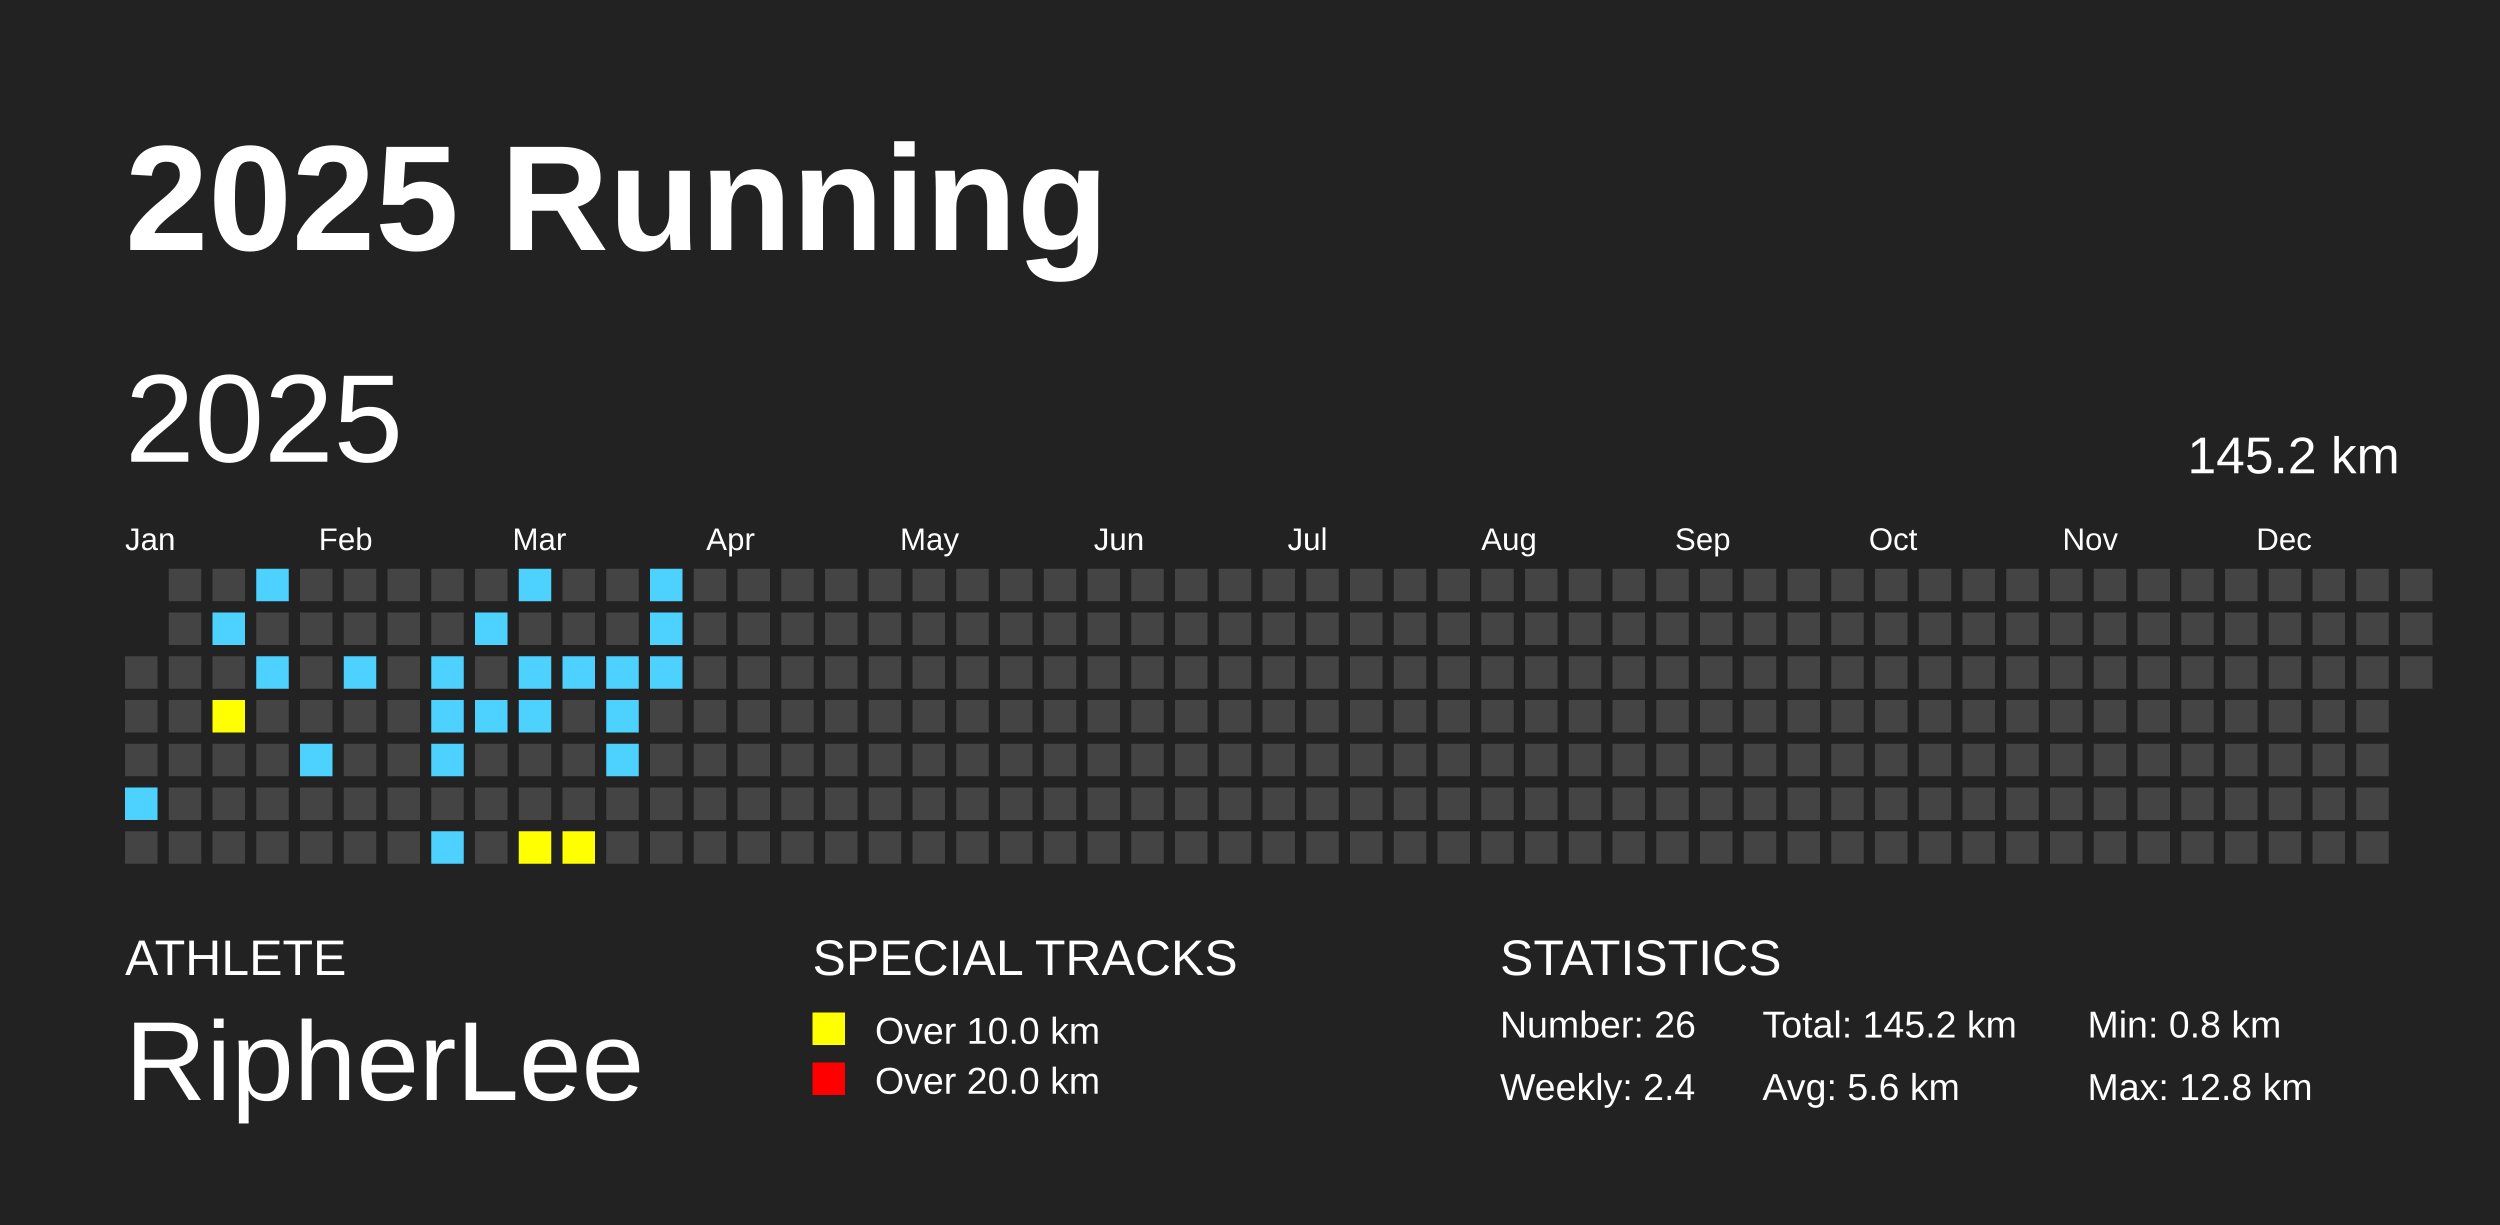
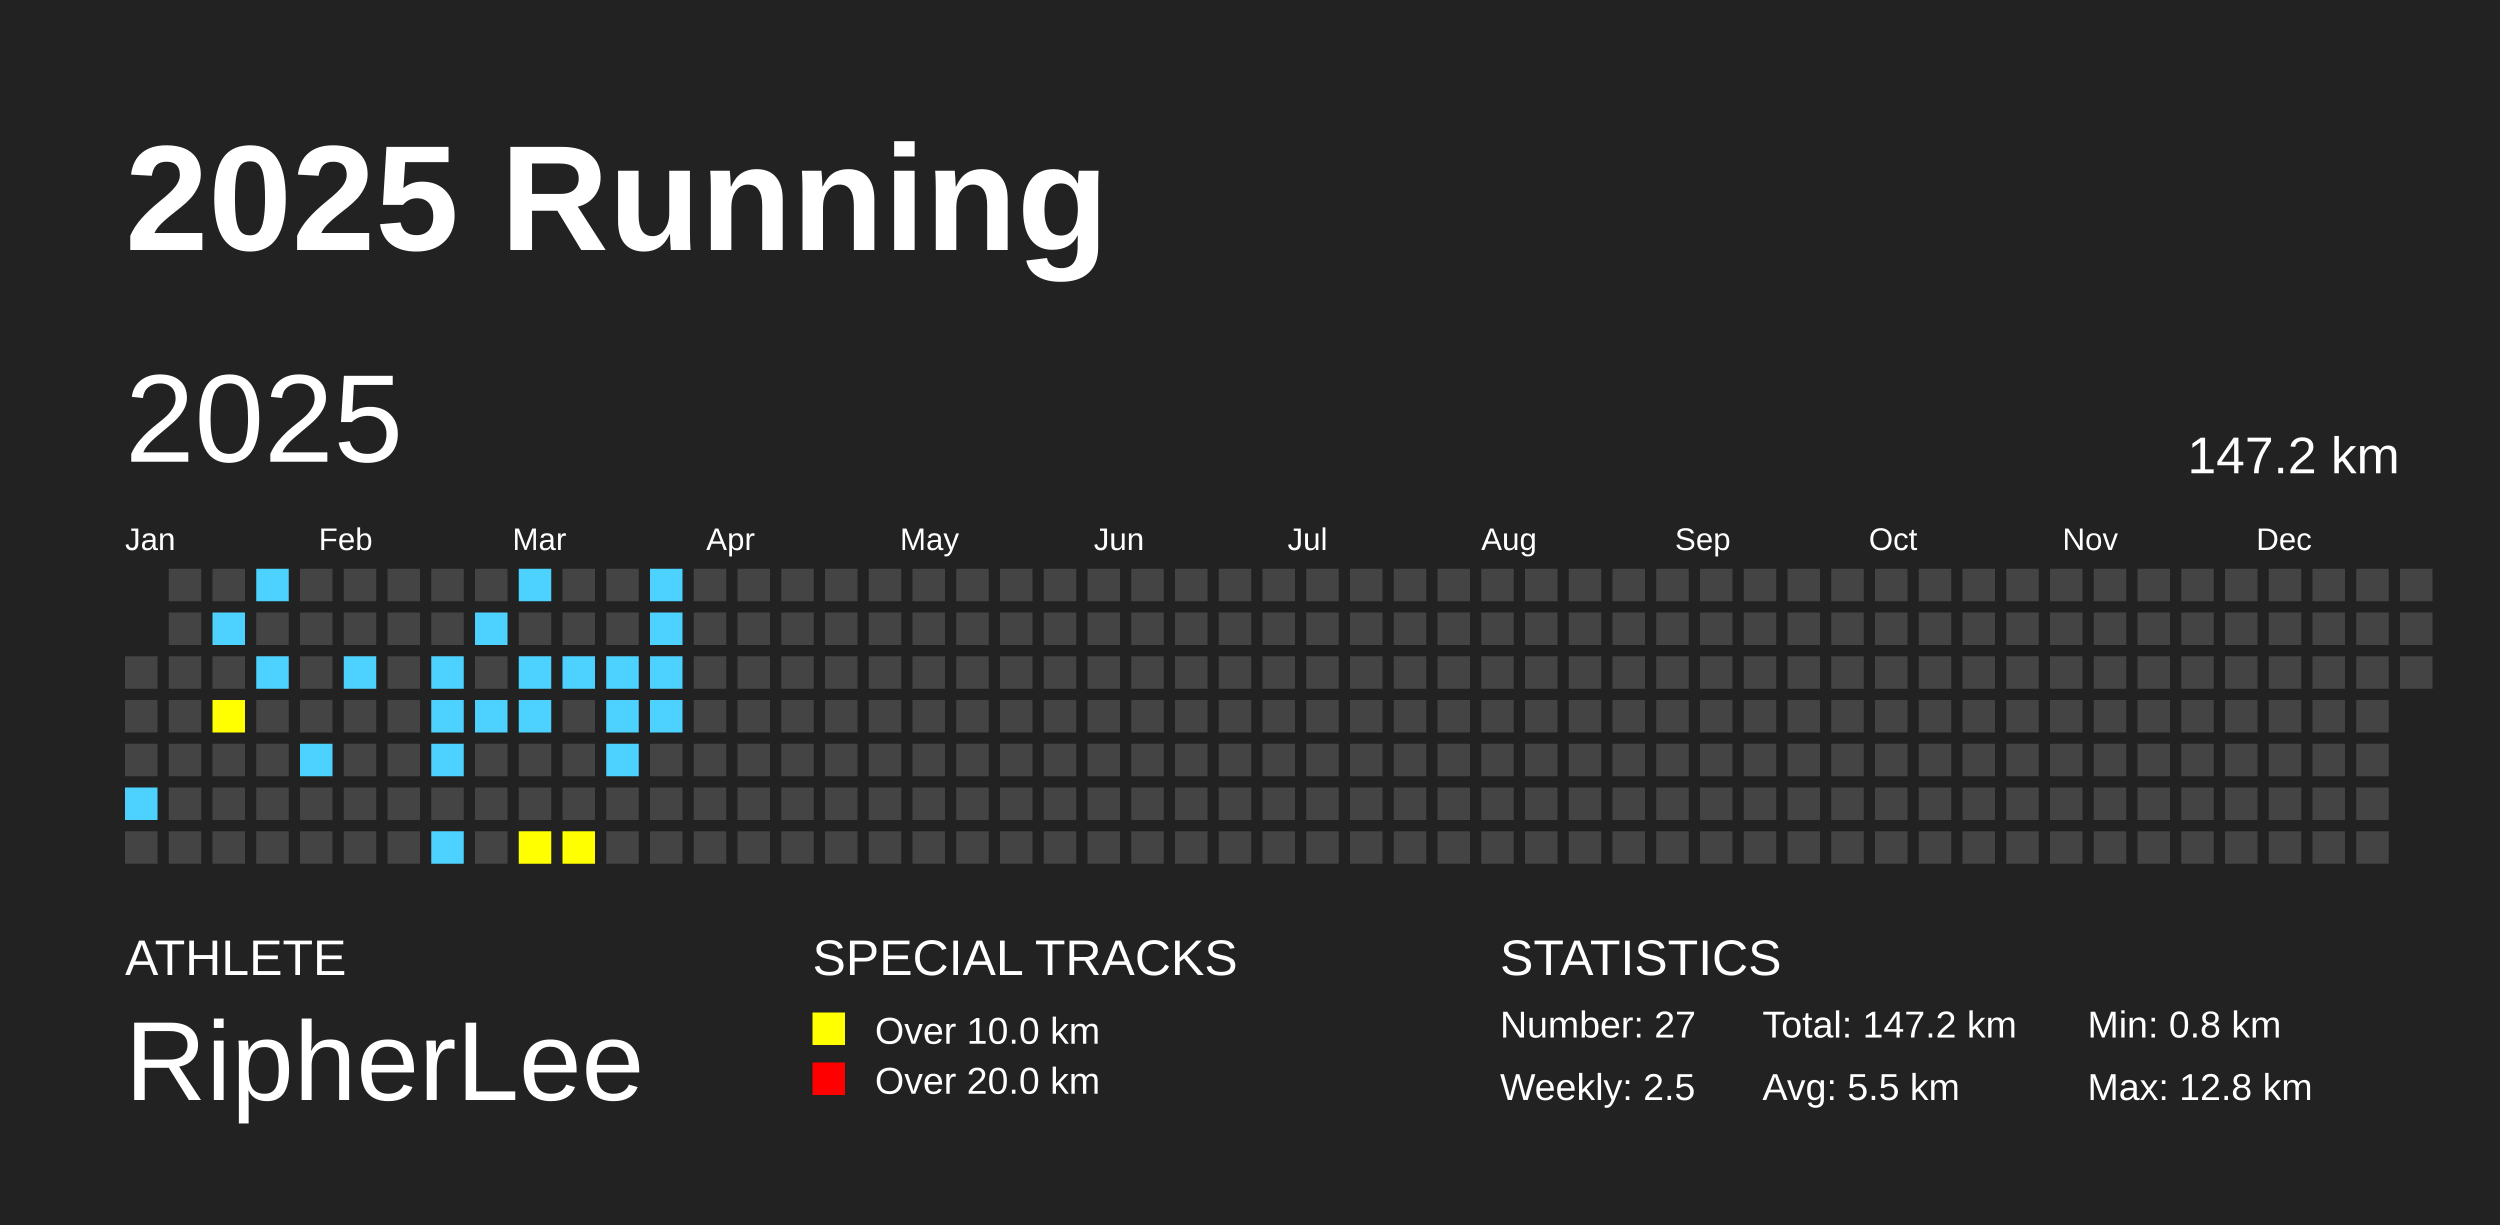
<svg xmlns="http://www.w3.org/2000/svg" baseProfile="full" height="98mm" version="1.1" viewBox="0,0,200,98" width="200mm">
  <defs />
  <rect fill="#222222" height="98" width="200" x="0" y="0" />
  <text fill="#FFFFFF" style="font-size:12px; font-family:Arial; font-weight:bold;" x="10" y="20">2025 Running</text>
  <text fill="#FFFFFF" style="font-size:4px; font-family:Arial" x="10" y="78">ATHLETE</text>
  <text fill="#FFFFFF" style="font-size:9px; font-family:Arial" x="10" y="88">RipherLee</text>
  <text fill="#FFFFFF" style="font-size:4px; font-family:Arial" x="65" y="78">SPECIAL TRACKS</text>
  <rect fill="yellow" height="2.6" width="2.6" x="65" y="81" />
  <text fill="#FFFFFF" style="font-size:3px; font-family:Arial" x="70" y="83.5">Over 10.0 km</text>
  <rect fill="red" height="2.6" width="2.6" x="65" y="85" />
  <text fill="#FFFFFF" style="font-size:3px; font-family:Arial" x="70" y="87.5">Over 20.0 km</text>
  <text fill="#FFFFFF" style="font-size:4px; font-family:Arial" x="120" y="78">STATISTICS</text>
-   <text fill="#FFFFFF" style="font-size:3px; font-family:Arial" x="120" y="83">Number: 26</text>
-   <text fill="#FFFFFF" style="font-size:3px; font-family:Arial" x="120" y="88">Weekly: 2.4</text>
-   <text fill="#FFFFFF" style="font-size:3px; font-family:Arial" x="141" y="83">Total: 145.2 km</text>
-   <text fill="#FFFFFF" style="font-size:3px; font-family:Arial" x="141" y="88">Avg: 5.6 km</text>
+   <text fill="#FFFFFF" style="font-size:3px; font-family:Arial" x="120" y="83">Number: 27</text>
+   <text fill="#FFFFFF" style="font-size:3px; font-family:Arial" x="120" y="88">Weekly: 2.5</text>
+   <text fill="#FFFFFF" style="font-size:3px; font-family:Arial" x="141" y="83">Total: 147.2 km</text>
+   <text fill="#FFFFFF" style="font-size:3px; font-family:Arial" x="141" y="88">Avg: 5.5 km</text>
  <text fill="#FFFFFF" style="font-size:3px; font-family:Arial" x="167" y="83">Min: 0.8 km</text>
  <text fill="#FFFFFF" style="font-size:3px; font-family:Arial" x="167" y="88">Max: 12.8 km</text>
  <text dominant-baseline="hanging" fill="#FFFFFF" style="font-size:10.0px; font-family:Arial;" x="10" y="30">2025</text>
-   <text dominant-baseline="hanging" fill="#FFFFFF" style="font-size:4.125px; font-family:Arial;" x="175" y="35">145.2 km</text>
+   <text dominant-baseline="hanging" fill="#FFFFFF" style="font-size:4.125px; font-family:Arial;" x="175" y="35">147.2 km</text>
  <text fill="#FFFFFF" style="font-size:2.5px; font-family:Arial" x="10.0" y="44">Jan</text>
  <text fill="#FFFFFF" style="font-size:2.5px; font-family:Arial" x="25.5" y="44">Feb</text>
  <text fill="#FFFFFF" style="font-size:2.5px; font-family:Arial" x="41.0" y="44">Mar</text>
  <text fill="#FFFFFF" style="font-size:2.5px; font-family:Arial" x="56.5" y="44">Apr</text>
  <text fill="#FFFFFF" style="font-size:2.5px; font-family:Arial" x="72.0" y="44">May</text>
  <text fill="#FFFFFF" style="font-size:2.5px; font-family:Arial" x="87.5" y="44">Jun</text>
  <text fill="#FFFFFF" style="font-size:2.5px; font-family:Arial" x="103.0" y="44">Jul</text>
  <text fill="#FFFFFF" style="font-size:2.5px; font-family:Arial" x="118.5" y="44">Aug</text>
  <text fill="#FFFFFF" style="font-size:2.5px; font-family:Arial" x="134.0" y="44">Sep</text>
  <text fill="#FFFFFF" style="font-size:2.5px; font-family:Arial" x="149.5" y="44">Oct</text>
  <text fill="#FFFFFF" style="font-size:2.5px; font-family:Arial" x="165.0" y="44">Nov</text>
  <text fill="#FFFFFF" style="font-size:2.5px; font-family:Arial" x="180.5" y="44">Dec</text>
  <rect fill="#444444" height="2.6" width="2.6" x="10.0" y="52.5" />
  <rect fill="#444444" height="2.6" width="2.6" x="10.0" y="56.0" />
  <rect fill="#444444" height="2.6" width="2.6" x="10.0" y="59.5" />
  <rect fill="#4DD2FF" height="2.6" width="2.6" x="10.0" y="63.0" />
  <rect fill="#444444" height="2.6" width="2.6" x="10.0" y="66.5" />
  <rect fill="#444444" height="2.6" width="2.6" x="13.5" y="45.5" />
  <rect fill="#444444" height="2.6" width="2.6" x="13.5" y="49.0" />
  <rect fill="#444444" height="2.6" width="2.6" x="13.5" y="52.5" />
  <rect fill="#444444" height="2.6" width="2.6" x="13.5" y="56.0" />
  <rect fill="#444444" height="2.6" width="2.6" x="13.5" y="59.5" />
  <rect fill="#444444" height="2.6" width="2.6" x="13.5" y="63.0" />
  <rect fill="#444444" height="2.6" width="2.6" x="13.5" y="66.5" />
  <rect fill="#444444" height="2.6" width="2.6" x="17.0" y="45.5" />
  <rect fill="#4DD2FF" height="2.6" width="2.6" x="17.0" y="49.0" />
  <rect fill="#444444" height="2.6" width="2.6" x="17.0" y="52.5" />
  <rect fill="yellow" height="2.6" width="2.6" x="17.0" y="56.0" />
  <rect fill="#444444" height="2.6" width="2.6" x="17.0" y="59.5" />
  <rect fill="#444444" height="2.6" width="2.6" x="17.0" y="63.0" />
  <rect fill="#444444" height="2.6" width="2.6" x="17.0" y="66.5" />
  <rect fill="#4DD2FF" height="2.6" width="2.6" x="20.5" y="45.5" />
  <rect fill="#444444" height="2.6" width="2.6" x="20.5" y="49.0" />
  <rect fill="#4DD2FF" height="2.6" width="2.6" x="20.5" y="52.5" />
  <rect fill="#444444" height="2.6" width="2.6" x="20.5" y="56.0" />
  <rect fill="#444444" height="2.6" width="2.6" x="20.5" y="59.5" />
  <rect fill="#444444" height="2.6" width="2.6" x="20.5" y="63.0" />
  <rect fill="#444444" height="2.6" width="2.6" x="20.5" y="66.5" />
  <rect fill="#444444" height="2.6" width="2.6" x="24.0" y="45.5" />
  <rect fill="#444444" height="2.6" width="2.6" x="24.0" y="49.0" />
  <rect fill="#444444" height="2.6" width="2.6" x="24.0" y="52.5" />
  <rect fill="#444444" height="2.6" width="2.6" x="24.0" y="56.0" />
  <rect fill="#4DD2FF" height="2.6" width="2.6" x="24.0" y="59.5" />
  <rect fill="#444444" height="2.6" width="2.6" x="24.0" y="63.0" />
  <rect fill="#444444" height="2.6" width="2.6" x="24.0" y="66.5" />
  <rect fill="#444444" height="2.6" width="2.6" x="27.5" y="45.5" />
  <rect fill="#444444" height="2.6" width="2.6" x="27.5" y="49.0" />
  <rect fill="#4DD2FF" height="2.6" width="2.6" x="27.5" y="52.5" />
  <rect fill="#444444" height="2.6" width="2.6" x="27.5" y="56.0" />
  <rect fill="#444444" height="2.6" width="2.6" x="27.5" y="59.5" />
  <rect fill="#444444" height="2.6" width="2.6" x="27.5" y="63.0" />
  <rect fill="#444444" height="2.6" width="2.6" x="27.5" y="66.5" />
  <rect fill="#444444" height="2.6" width="2.6" x="31.0" y="45.5" />
  <rect fill="#444444" height="2.6" width="2.6" x="31.0" y="49.0" />
  <rect fill="#444444" height="2.6" width="2.6" x="31.0" y="52.5" />
  <rect fill="#444444" height="2.6" width="2.6" x="31.0" y="56.0" />
  <rect fill="#444444" height="2.6" width="2.6" x="31.0" y="59.5" />
  <rect fill="#444444" height="2.6" width="2.6" x="31.0" y="63.0" />
  <rect fill="#444444" height="2.6" width="2.6" x="31.0" y="66.5" />
  <rect fill="#444444" height="2.6" width="2.6" x="34.5" y="45.5" />
  <rect fill="#444444" height="2.6" width="2.6" x="34.5" y="49.0" />
  <rect fill="#4DD2FF" height="2.6" width="2.6" x="34.5" y="52.5" />
  <rect fill="#4DD2FF" height="2.6" width="2.6" x="34.5" y="56.0" />
  <rect fill="#4DD2FF" height="2.6" width="2.6" x="34.5" y="59.5" />
  <rect fill="#444444" height="2.6" width="2.6" x="34.5" y="63.0" />
  <rect fill="#4DD2FF" height="2.6" width="2.6" x="34.5" y="66.5" />
  <rect fill="#444444" height="2.6" width="2.6" x="38.0" y="45.5" />
  <rect fill="#4DD2FF" height="2.6" width="2.6" x="38.0" y="49.0" />
  <rect fill="#444444" height="2.6" width="2.6" x="38.0" y="52.5" />
  <rect fill="#4DD2FF" height="2.6" width="2.6" x="38.0" y="56.0" />
  <rect fill="#444444" height="2.6" width="2.6" x="38.0" y="59.5" />
  <rect fill="#444444" height="2.6" width="2.6" x="38.0" y="63.0" />
  <rect fill="#444444" height="2.6" width="2.6" x="38.0" y="66.5" />
  <rect fill="#4DD2FF" height="2.6" width="2.6" x="41.5" y="45.5" />
  <rect fill="#444444" height="2.6" width="2.6" x="41.5" y="49.0" />
  <rect fill="#4DD2FF" height="2.6" width="2.6" x="41.5" y="52.5" />
  <rect fill="#4DD2FF" height="2.6" width="2.6" x="41.5" y="56.0" />
  <rect fill="#444444" height="2.6" width="2.6" x="41.5" y="59.5" />
  <rect fill="#444444" height="2.6" width="2.6" x="41.5" y="63.0" />
  <rect fill="yellow" height="2.6" width="2.6" x="41.5" y="66.5" />
  <rect fill="#444444" height="2.6" width="2.6" x="45.0" y="45.5" />
  <rect fill="#444444" height="2.6" width="2.6" x="45.0" y="49.0" />
  <rect fill="#4DD2FF" height="2.6" width="2.6" x="45.0" y="52.5" />
  <rect fill="#444444" height="2.6" width="2.6" x="45.0" y="56.0" />
  <rect fill="#444444" height="2.6" width="2.6" x="45.0" y="59.5" />
  <rect fill="#444444" height="2.6" width="2.6" x="45.0" y="63.0" />
  <rect fill="yellow" height="2.6" width="2.6" x="45.0" y="66.5" />
  <rect fill="#444444" height="2.6" width="2.6" x="48.5" y="45.5" />
  <rect fill="#444444" height="2.6" width="2.6" x="48.5" y="49.0" />
  <rect fill="#4DD2FF" height="2.6" width="2.6" x="48.5" y="52.5" />
  <rect fill="#4DD2FF" height="2.6" width="2.6" x="48.5" y="56.0" />
  <rect fill="#4DD2FF" height="2.6" width="2.6" x="48.5" y="59.5" />
  <rect fill="#444444" height="2.6" width="2.6" x="48.5" y="63.0" />
  <rect fill="#444444" height="2.6" width="2.6" x="48.5" y="66.5" />
  <rect fill="#4DD2FF" height="2.6" width="2.6" x="52.0" y="45.5" />
  <rect fill="#4DD2FF" height="2.6" width="2.6" x="52.0" y="49.0" />
  <rect fill="#4DD2FF" height="2.6" width="2.6" x="52.0" y="52.5" />
-   <rect fill="#444444" height="2.6" width="2.6" x="52.0" y="56.0" />
+   <rect fill="#4DD2FF" height="2.6" width="2.6" x="52.0" y="56.0" />
  <rect fill="#444444" height="2.6" width="2.6" x="52.0" y="59.5" />
  <rect fill="#444444" height="2.6" width="2.6" x="52.0" y="63.0" />
  <rect fill="#444444" height="2.6" width="2.6" x="52.0" y="66.5" />
  <rect fill="#444444" height="2.6" width="2.6" x="55.5" y="45.5" />
  <rect fill="#444444" height="2.6" width="2.6" x="55.5" y="49.0" />
  <rect fill="#444444" height="2.6" width="2.6" x="55.5" y="52.5" />
  <rect fill="#444444" height="2.6" width="2.6" x="55.5" y="56.0" />
  <rect fill="#444444" height="2.6" width="2.6" x="55.5" y="59.5" />
  <rect fill="#444444" height="2.6" width="2.6" x="55.5" y="63.0" />
  <rect fill="#444444" height="2.6" width="2.6" x="55.5" y="66.5" />
  <rect fill="#444444" height="2.6" width="2.6" x="59.0" y="45.5" />
  <rect fill="#444444" height="2.6" width="2.6" x="59.0" y="49.0" />
  <rect fill="#444444" height="2.6" width="2.6" x="59.0" y="52.5" />
  <rect fill="#444444" height="2.6" width="2.6" x="59.0" y="56.0" />
  <rect fill="#444444" height="2.6" width="2.6" x="59.0" y="59.5" />
  <rect fill="#444444" height="2.6" width="2.6" x="59.0" y="63.0" />
  <rect fill="#444444" height="2.6" width="2.6" x="59.0" y="66.5" />
  <rect fill="#444444" height="2.6" width="2.6" x="62.5" y="45.5" />
  <rect fill="#444444" height="2.6" width="2.6" x="62.5" y="49.0" />
  <rect fill="#444444" height="2.6" width="2.6" x="62.5" y="52.5" />
  <rect fill="#444444" height="2.6" width="2.6" x="62.5" y="56.0" />
  <rect fill="#444444" height="2.6" width="2.6" x="62.5" y="59.5" />
  <rect fill="#444444" height="2.6" width="2.6" x="62.5" y="63.0" />
  <rect fill="#444444" height="2.6" width="2.6" x="62.5" y="66.5" />
  <rect fill="#444444" height="2.6" width="2.6" x="66.0" y="45.5" />
  <rect fill="#444444" height="2.6" width="2.6" x="66.0" y="49.0" />
  <rect fill="#444444" height="2.6" width="2.6" x="66.0" y="52.5" />
  <rect fill="#444444" height="2.6" width="2.6" x="66.0" y="56.0" />
  <rect fill="#444444" height="2.6" width="2.6" x="66.0" y="59.5" />
  <rect fill="#444444" height="2.6" width="2.6" x="66.0" y="63.0" />
  <rect fill="#444444" height="2.6" width="2.6" x="66.0" y="66.5" />
  <rect fill="#444444" height="2.6" width="2.6" x="69.5" y="45.5" />
  <rect fill="#444444" height="2.6" width="2.6" x="69.5" y="49.0" />
  <rect fill="#444444" height="2.6" width="2.6" x="69.5" y="52.5" />
  <rect fill="#444444" height="2.6" width="2.6" x="69.5" y="56.0" />
  <rect fill="#444444" height="2.6" width="2.6" x="69.5" y="59.5" />
  <rect fill="#444444" height="2.6" width="2.6" x="69.5" y="63.0" />
  <rect fill="#444444" height="2.6" width="2.6" x="69.5" y="66.5" />
  <rect fill="#444444" height="2.6" width="2.6" x="73.0" y="45.5" />
  <rect fill="#444444" height="2.6" width="2.6" x="73.0" y="49.0" />
  <rect fill="#444444" height="2.6" width="2.6" x="73.0" y="52.5" />
  <rect fill="#444444" height="2.6" width="2.6" x="73.0" y="56.0" />
  <rect fill="#444444" height="2.6" width="2.6" x="73.0" y="59.5" />
  <rect fill="#444444" height="2.6" width="2.6" x="73.0" y="63.0" />
  <rect fill="#444444" height="2.6" width="2.6" x="73.0" y="66.5" />
  <rect fill="#444444" height="2.6" width="2.6" x="76.5" y="45.5" />
  <rect fill="#444444" height="2.6" width="2.6" x="76.5" y="49.0" />
  <rect fill="#444444" height="2.6" width="2.6" x="76.5" y="52.5" />
  <rect fill="#444444" height="2.6" width="2.6" x="76.5" y="56.0" />
  <rect fill="#444444" height="2.6" width="2.6" x="76.5" y="59.5" />
  <rect fill="#444444" height="2.6" width="2.6" x="76.5" y="63.0" />
  <rect fill="#444444" height="2.6" width="2.6" x="76.5" y="66.5" />
  <rect fill="#444444" height="2.6" width="2.6" x="80.0" y="45.5" />
  <rect fill="#444444" height="2.6" width="2.6" x="80.0" y="49.0" />
  <rect fill="#444444" height="2.6" width="2.6" x="80.0" y="52.5" />
  <rect fill="#444444" height="2.6" width="2.6" x="80.0" y="56.0" />
  <rect fill="#444444" height="2.6" width="2.6" x="80.0" y="59.5" />
  <rect fill="#444444" height="2.6" width="2.6" x="80.0" y="63.0" />
  <rect fill="#444444" height="2.6" width="2.6" x="80.0" y="66.5" />
  <rect fill="#444444" height="2.6" width="2.6" x="83.5" y="45.5" />
  <rect fill="#444444" height="2.6" width="2.6" x="83.5" y="49.0" />
  <rect fill="#444444" height="2.6" width="2.6" x="83.5" y="52.5" />
  <rect fill="#444444" height="2.6" width="2.6" x="83.5" y="56.0" />
  <rect fill="#444444" height="2.6" width="2.6" x="83.5" y="59.5" />
  <rect fill="#444444" height="2.6" width="2.6" x="83.5" y="63.0" />
  <rect fill="#444444" height="2.6" width="2.6" x="83.5" y="66.5" />
  <rect fill="#444444" height="2.6" width="2.6" x="87.0" y="45.5" />
  <rect fill="#444444" height="2.6" width="2.6" x="87.0" y="49.0" />
  <rect fill="#444444" height="2.6" width="2.6" x="87.0" y="52.5" />
  <rect fill="#444444" height="2.6" width="2.6" x="87.0" y="56.0" />
  <rect fill="#444444" height="2.6" width="2.6" x="87.0" y="59.5" />
  <rect fill="#444444" height="2.6" width="2.6" x="87.0" y="63.0" />
  <rect fill="#444444" height="2.6" width="2.6" x="87.0" y="66.5" />
  <rect fill="#444444" height="2.6" width="2.6" x="90.5" y="45.5" />
  <rect fill="#444444" height="2.6" width="2.6" x="90.5" y="49.0" />
  <rect fill="#444444" height="2.6" width="2.6" x="90.5" y="52.5" />
  <rect fill="#444444" height="2.6" width="2.6" x="90.5" y="56.0" />
  <rect fill="#444444" height="2.6" width="2.6" x="90.5" y="59.5" />
  <rect fill="#444444" height="2.6" width="2.6" x="90.5" y="63.0" />
  <rect fill="#444444" height="2.6" width="2.6" x="90.5" y="66.5" />
  <rect fill="#444444" height="2.6" width="2.6" x="94.0" y="45.5" />
  <rect fill="#444444" height="2.6" width="2.6" x="94.0" y="49.0" />
  <rect fill="#444444" height="2.6" width="2.6" x="94.0" y="52.5" />
  <rect fill="#444444" height="2.6" width="2.6" x="94.0" y="56.0" />
  <rect fill="#444444" height="2.6" width="2.6" x="94.0" y="59.5" />
  <rect fill="#444444" height="2.6" width="2.6" x="94.0" y="63.0" />
  <rect fill="#444444" height="2.6" width="2.6" x="94.0" y="66.5" />
  <rect fill="#444444" height="2.6" width="2.6" x="97.5" y="45.5" />
  <rect fill="#444444" height="2.6" width="2.6" x="97.5" y="49.0" />
  <rect fill="#444444" height="2.6" width="2.6" x="97.5" y="52.5" />
  <rect fill="#444444" height="2.6" width="2.6" x="97.5" y="56.0" />
  <rect fill="#444444" height="2.6" width="2.6" x="97.5" y="59.5" />
  <rect fill="#444444" height="2.6" width="2.6" x="97.5" y="63.0" />
  <rect fill="#444444" height="2.6" width="2.6" x="97.5" y="66.5" />
  <rect fill="#444444" height="2.6" width="2.6" x="101.0" y="45.5" />
  <rect fill="#444444" height="2.6" width="2.6" x="101.0" y="49.0" />
  <rect fill="#444444" height="2.6" width="2.6" x="101.0" y="52.5" />
  <rect fill="#444444" height="2.6" width="2.6" x="101.0" y="56.0" />
  <rect fill="#444444" height="2.6" width="2.6" x="101.0" y="59.5" />
  <rect fill="#444444" height="2.6" width="2.6" x="101.0" y="63.0" />
  <rect fill="#444444" height="2.6" width="2.6" x="101.0" y="66.5" />
  <rect fill="#444444" height="2.6" width="2.6" x="104.5" y="45.5" />
  <rect fill="#444444" height="2.6" width="2.6" x="104.5" y="49.0" />
  <rect fill="#444444" height="2.6" width="2.6" x="104.5" y="52.5" />
  <rect fill="#444444" height="2.6" width="2.6" x="104.5" y="56.0" />
  <rect fill="#444444" height="2.6" width="2.6" x="104.5" y="59.5" />
  <rect fill="#444444" height="2.6" width="2.6" x="104.5" y="63.0" />
  <rect fill="#444444" height="2.6" width="2.6" x="104.5" y="66.5" />
  <rect fill="#444444" height="2.6" width="2.6" x="108.0" y="45.5" />
  <rect fill="#444444" height="2.6" width="2.6" x="108.0" y="49.0" />
  <rect fill="#444444" height="2.6" width="2.6" x="108.0" y="52.5" />
  <rect fill="#444444" height="2.6" width="2.6" x="108.0" y="56.0" />
  <rect fill="#444444" height="2.6" width="2.6" x="108.0" y="59.5" />
  <rect fill="#444444" height="2.6" width="2.6" x="108.0" y="63.0" />
  <rect fill="#444444" height="2.6" width="2.6" x="108.0" y="66.5" />
  <rect fill="#444444" height="2.6" width="2.6" x="111.5" y="45.5" />
  <rect fill="#444444" height="2.6" width="2.6" x="111.5" y="49.0" />
  <rect fill="#444444" height="2.6" width="2.6" x="111.5" y="52.5" />
  <rect fill="#444444" height="2.6" width="2.6" x="111.5" y="56.0" />
  <rect fill="#444444" height="2.6" width="2.6" x="111.5" y="59.5" />
  <rect fill="#444444" height="2.6" width="2.6" x="111.5" y="63.0" />
  <rect fill="#444444" height="2.6" width="2.6" x="111.5" y="66.5" />
  <rect fill="#444444" height="2.6" width="2.6" x="115.0" y="45.5" />
  <rect fill="#444444" height="2.6" width="2.6" x="115.0" y="49.0" />
  <rect fill="#444444" height="2.6" width="2.6" x="115.0" y="52.5" />
  <rect fill="#444444" height="2.6" width="2.6" x="115.0" y="56.0" />
  <rect fill="#444444" height="2.6" width="2.6" x="115.0" y="59.5" />
  <rect fill="#444444" height="2.6" width="2.6" x="115.0" y="63.0" />
  <rect fill="#444444" height="2.6" width="2.6" x="115.0" y="66.5" />
  <rect fill="#444444" height="2.6" width="2.6" x="118.5" y="45.5" />
  <rect fill="#444444" height="2.6" width="2.6" x="118.5" y="49.0" />
  <rect fill="#444444" height="2.6" width="2.6" x="118.5" y="52.5" />
  <rect fill="#444444" height="2.6" width="2.6" x="118.5" y="56.0" />
  <rect fill="#444444" height="2.6" width="2.6" x="118.5" y="59.5" />
  <rect fill="#444444" height="2.6" width="2.6" x="118.5" y="63.0" />
  <rect fill="#444444" height="2.6" width="2.6" x="118.5" y="66.5" />
  <rect fill="#444444" height="2.6" width="2.6" x="122.0" y="45.5" />
  <rect fill="#444444" height="2.6" width="2.6" x="122.0" y="49.0" />
  <rect fill="#444444" height="2.6" width="2.6" x="122.0" y="52.5" />
  <rect fill="#444444" height="2.6" width="2.6" x="122.0" y="56.0" />
  <rect fill="#444444" height="2.6" width="2.6" x="122.0" y="59.5" />
  <rect fill="#444444" height="2.6" width="2.6" x="122.0" y="63.0" />
  <rect fill="#444444" height="2.6" width="2.6" x="122.0" y="66.5" />
  <rect fill="#444444" height="2.6" width="2.6" x="125.5" y="45.5" />
  <rect fill="#444444" height="2.6" width="2.6" x="125.5" y="49.0" />
  <rect fill="#444444" height="2.6" width="2.6" x="125.5" y="52.5" />
  <rect fill="#444444" height="2.6" width="2.6" x="125.5" y="56.0" />
  <rect fill="#444444" height="2.6" width="2.6" x="125.5" y="59.5" />
  <rect fill="#444444" height="2.6" width="2.6" x="125.5" y="63.0" />
  <rect fill="#444444" height="2.6" width="2.6" x="125.5" y="66.5" />
  <rect fill="#444444" height="2.6" width="2.6" x="129.0" y="45.5" />
  <rect fill="#444444" height="2.6" width="2.6" x="129.0" y="49.0" />
  <rect fill="#444444" height="2.6" width="2.6" x="129.0" y="52.5" />
  <rect fill="#444444" height="2.6" width="2.6" x="129.0" y="56.0" />
  <rect fill="#444444" height="2.6" width="2.6" x="129.0" y="59.5" />
  <rect fill="#444444" height="2.6" width="2.6" x="129.0" y="63.0" />
  <rect fill="#444444" height="2.6" width="2.6" x="129.0" y="66.5" />
  <rect fill="#444444" height="2.6" width="2.6" x="132.5" y="45.5" />
  <rect fill="#444444" height="2.6" width="2.6" x="132.5" y="49.0" />
  <rect fill="#444444" height="2.6" width="2.6" x="132.5" y="52.5" />
  <rect fill="#444444" height="2.6" width="2.6" x="132.5" y="56.0" />
  <rect fill="#444444" height="2.6" width="2.6" x="132.5" y="59.5" />
  <rect fill="#444444" height="2.6" width="2.6" x="132.5" y="63.0" />
  <rect fill="#444444" height="2.6" width="2.6" x="132.5" y="66.5" />
  <rect fill="#444444" height="2.6" width="2.6" x="136.0" y="45.5" />
  <rect fill="#444444" height="2.6" width="2.6" x="136.0" y="49.0" />
  <rect fill="#444444" height="2.6" width="2.6" x="136.0" y="52.5" />
  <rect fill="#444444" height="2.6" width="2.6" x="136.0" y="56.0" />
  <rect fill="#444444" height="2.6" width="2.6" x="136.0" y="59.5" />
  <rect fill="#444444" height="2.6" width="2.6" x="136.0" y="63.0" />
  <rect fill="#444444" height="2.6" width="2.6" x="136.0" y="66.5" />
  <rect fill="#444444" height="2.6" width="2.6" x="139.5" y="45.5" />
  <rect fill="#444444" height="2.6" width="2.6" x="139.5" y="49.0" />
  <rect fill="#444444" height="2.6" width="2.6" x="139.5" y="52.5" />
  <rect fill="#444444" height="2.6" width="2.6" x="139.5" y="56.0" />
  <rect fill="#444444" height="2.6" width="2.6" x="139.5" y="59.5" />
  <rect fill="#444444" height="2.6" width="2.6" x="139.5" y="63.0" />
  <rect fill="#444444" height="2.6" width="2.6" x="139.5" y="66.5" />
  <rect fill="#444444" height="2.6" width="2.6" x="143.0" y="45.5" />
  <rect fill="#444444" height="2.6" width="2.6" x="143.0" y="49.0" />
  <rect fill="#444444" height="2.6" width="2.6" x="143.0" y="52.5" />
  <rect fill="#444444" height="2.6" width="2.6" x="143.0" y="56.0" />
  <rect fill="#444444" height="2.6" width="2.6" x="143.0" y="59.5" />
  <rect fill="#444444" height="2.6" width="2.6" x="143.0" y="63.0" />
  <rect fill="#444444" height="2.6" width="2.6" x="143.0" y="66.5" />
  <rect fill="#444444" height="2.6" width="2.6" x="146.5" y="45.5" />
  <rect fill="#444444" height="2.6" width="2.6" x="146.5" y="49.0" />
  <rect fill="#444444" height="2.6" width="2.6" x="146.5" y="52.5" />
  <rect fill="#444444" height="2.6" width="2.6" x="146.5" y="56.0" />
  <rect fill="#444444" height="2.6" width="2.6" x="146.5" y="59.5" />
  <rect fill="#444444" height="2.6" width="2.6" x="146.5" y="63.0" />
  <rect fill="#444444" height="2.6" width="2.6" x="146.5" y="66.5" />
  <rect fill="#444444" height="2.6" width="2.6" x="150.0" y="45.5" />
  <rect fill="#444444" height="2.6" width="2.6" x="150.0" y="49.0" />
  <rect fill="#444444" height="2.6" width="2.6" x="150.0" y="52.5" />
  <rect fill="#444444" height="2.6" width="2.6" x="150.0" y="56.0" />
  <rect fill="#444444" height="2.6" width="2.6" x="150.0" y="59.5" />
  <rect fill="#444444" height="2.6" width="2.6" x="150.0" y="63.0" />
  <rect fill="#444444" height="2.6" width="2.6" x="150.0" y="66.5" />
  <rect fill="#444444" height="2.6" width="2.6" x="153.5" y="45.5" />
  <rect fill="#444444" height="2.6" width="2.6" x="153.5" y="49.0" />
  <rect fill="#444444" height="2.6" width="2.6" x="153.5" y="52.5" />
  <rect fill="#444444" height="2.6" width="2.6" x="153.5" y="56.0" />
  <rect fill="#444444" height="2.6" width="2.6" x="153.5" y="59.5" />
  <rect fill="#444444" height="2.6" width="2.6" x="153.5" y="63.0" />
  <rect fill="#444444" height="2.6" width="2.6" x="153.5" y="66.5" />
  <rect fill="#444444" height="2.6" width="2.6" x="157.0" y="45.5" />
  <rect fill="#444444" height="2.6" width="2.6" x="157.0" y="49.0" />
  <rect fill="#444444" height="2.6" width="2.6" x="157.0" y="52.5" />
  <rect fill="#444444" height="2.6" width="2.6" x="157.0" y="56.0" />
  <rect fill="#444444" height="2.6" width="2.6" x="157.0" y="59.5" />
  <rect fill="#444444" height="2.6" width="2.6" x="157.0" y="63.0" />
  <rect fill="#444444" height="2.6" width="2.6" x="157.0" y="66.5" />
  <rect fill="#444444" height="2.6" width="2.6" x="160.5" y="45.5" />
  <rect fill="#444444" height="2.6" width="2.6" x="160.5" y="49.0" />
  <rect fill="#444444" height="2.6" width="2.6" x="160.5" y="52.5" />
  <rect fill="#444444" height="2.6" width="2.6" x="160.5" y="56.0" />
  <rect fill="#444444" height="2.6" width="2.6" x="160.5" y="59.5" />
  <rect fill="#444444" height="2.6" width="2.6" x="160.5" y="63.0" />
  <rect fill="#444444" height="2.6" width="2.6" x="160.5" y="66.5" />
  <rect fill="#444444" height="2.6" width="2.6" x="164.0" y="45.5" />
  <rect fill="#444444" height="2.6" width="2.6" x="164.0" y="49.0" />
  <rect fill="#444444" height="2.6" width="2.6" x="164.0" y="52.5" />
  <rect fill="#444444" height="2.6" width="2.6" x="164.0" y="56.0" />
  <rect fill="#444444" height="2.6" width="2.6" x="164.0" y="59.5" />
  <rect fill="#444444" height="2.6" width="2.6" x="164.0" y="63.0" />
  <rect fill="#444444" height="2.6" width="2.6" x="164.0" y="66.5" />
  <rect fill="#444444" height="2.6" width="2.6" x="167.5" y="45.5" />
  <rect fill="#444444" height="2.6" width="2.6" x="167.5" y="49.0" />
  <rect fill="#444444" height="2.6" width="2.6" x="167.5" y="52.5" />
  <rect fill="#444444" height="2.6" width="2.6" x="167.5" y="56.0" />
  <rect fill="#444444" height="2.6" width="2.6" x="167.5" y="59.5" />
  <rect fill="#444444" height="2.6" width="2.6" x="167.5" y="63.0" />
  <rect fill="#444444" height="2.6" width="2.6" x="167.5" y="66.5" />
  <rect fill="#444444" height="2.6" width="2.6" x="171.0" y="45.5" />
  <rect fill="#444444" height="2.6" width="2.6" x="171.0" y="49.0" />
  <rect fill="#444444" height="2.6" width="2.6" x="171.0" y="52.5" />
  <rect fill="#444444" height="2.6" width="2.6" x="171.0" y="56.0" />
  <rect fill="#444444" height="2.6" width="2.6" x="171.0" y="59.5" />
  <rect fill="#444444" height="2.6" width="2.6" x="171.0" y="63.0" />
  <rect fill="#444444" height="2.6" width="2.6" x="171.0" y="66.5" />
  <rect fill="#444444" height="2.6" width="2.6" x="174.5" y="45.5" />
  <rect fill="#444444" height="2.6" width="2.6" x="174.5" y="49.0" />
  <rect fill="#444444" height="2.6" width="2.6" x="174.5" y="52.5" />
  <rect fill="#444444" height="2.6" width="2.6" x="174.5" y="56.0" />
  <rect fill="#444444" height="2.6" width="2.6" x="174.5" y="59.5" />
  <rect fill="#444444" height="2.6" width="2.6" x="174.5" y="63.0" />
  <rect fill="#444444" height="2.6" width="2.6" x="174.5" y="66.5" />
  <rect fill="#444444" height="2.6" width="2.6" x="178.0" y="45.5" />
  <rect fill="#444444" height="2.6" width="2.6" x="178.0" y="49.0" />
  <rect fill="#444444" height="2.6" width="2.6" x="178.0" y="52.5" />
  <rect fill="#444444" height="2.6" width="2.6" x="178.0" y="56.0" />
  <rect fill="#444444" height="2.6" width="2.6" x="178.0" y="59.5" />
  <rect fill="#444444" height="2.6" width="2.6" x="178.0" y="63.0" />
  <rect fill="#444444" height="2.6" width="2.6" x="178.0" y="66.5" />
  <rect fill="#444444" height="2.6" width="2.6" x="181.5" y="45.5" />
  <rect fill="#444444" height="2.6" width="2.6" x="181.5" y="49.0" />
  <rect fill="#444444" height="2.6" width="2.6" x="181.5" y="52.5" />
  <rect fill="#444444" height="2.6" width="2.6" x="181.5" y="56.0" />
  <rect fill="#444444" height="2.6" width="2.6" x="181.5" y="59.5" />
  <rect fill="#444444" height="2.6" width="2.6" x="181.5" y="63.0" />
  <rect fill="#444444" height="2.6" width="2.6" x="181.5" y="66.5" />
  <rect fill="#444444" height="2.6" width="2.6" x="185.0" y="45.5" />
  <rect fill="#444444" height="2.6" width="2.6" x="185.0" y="49.0" />
  <rect fill="#444444" height="2.6" width="2.6" x="185.0" y="52.5" />
  <rect fill="#444444" height="2.6" width="2.6" x="185.0" y="56.0" />
  <rect fill="#444444" height="2.6" width="2.6" x="185.0" y="59.5" />
  <rect fill="#444444" height="2.6" width="2.6" x="185.0" y="63.0" />
  <rect fill="#444444" height="2.6" width="2.6" x="185.0" y="66.5" />
  <rect fill="#444444" height="2.6" width="2.6" x="188.5" y="45.5" />
  <rect fill="#444444" height="2.6" width="2.6" x="188.5" y="49.0" />
  <rect fill="#444444" height="2.6" width="2.6" x="188.5" y="52.5" />
  <rect fill="#444444" height="2.6" width="2.6" x="188.5" y="56.0" />
  <rect fill="#444444" height="2.6" width="2.6" x="188.5" y="59.5" />
  <rect fill="#444444" height="2.6" width="2.6" x="188.5" y="63.0" />
  <rect fill="#444444" height="2.6" width="2.6" x="188.5" y="66.5" />
  <rect fill="#444444" height="2.6" width="2.6" x="192.0" y="45.5" />
  <rect fill="#444444" height="2.6" width="2.6" x="192.0" y="49.0" />
  <rect fill="#444444" height="2.6" width="2.6" x="192.0" y="52.5" />
</svg>
